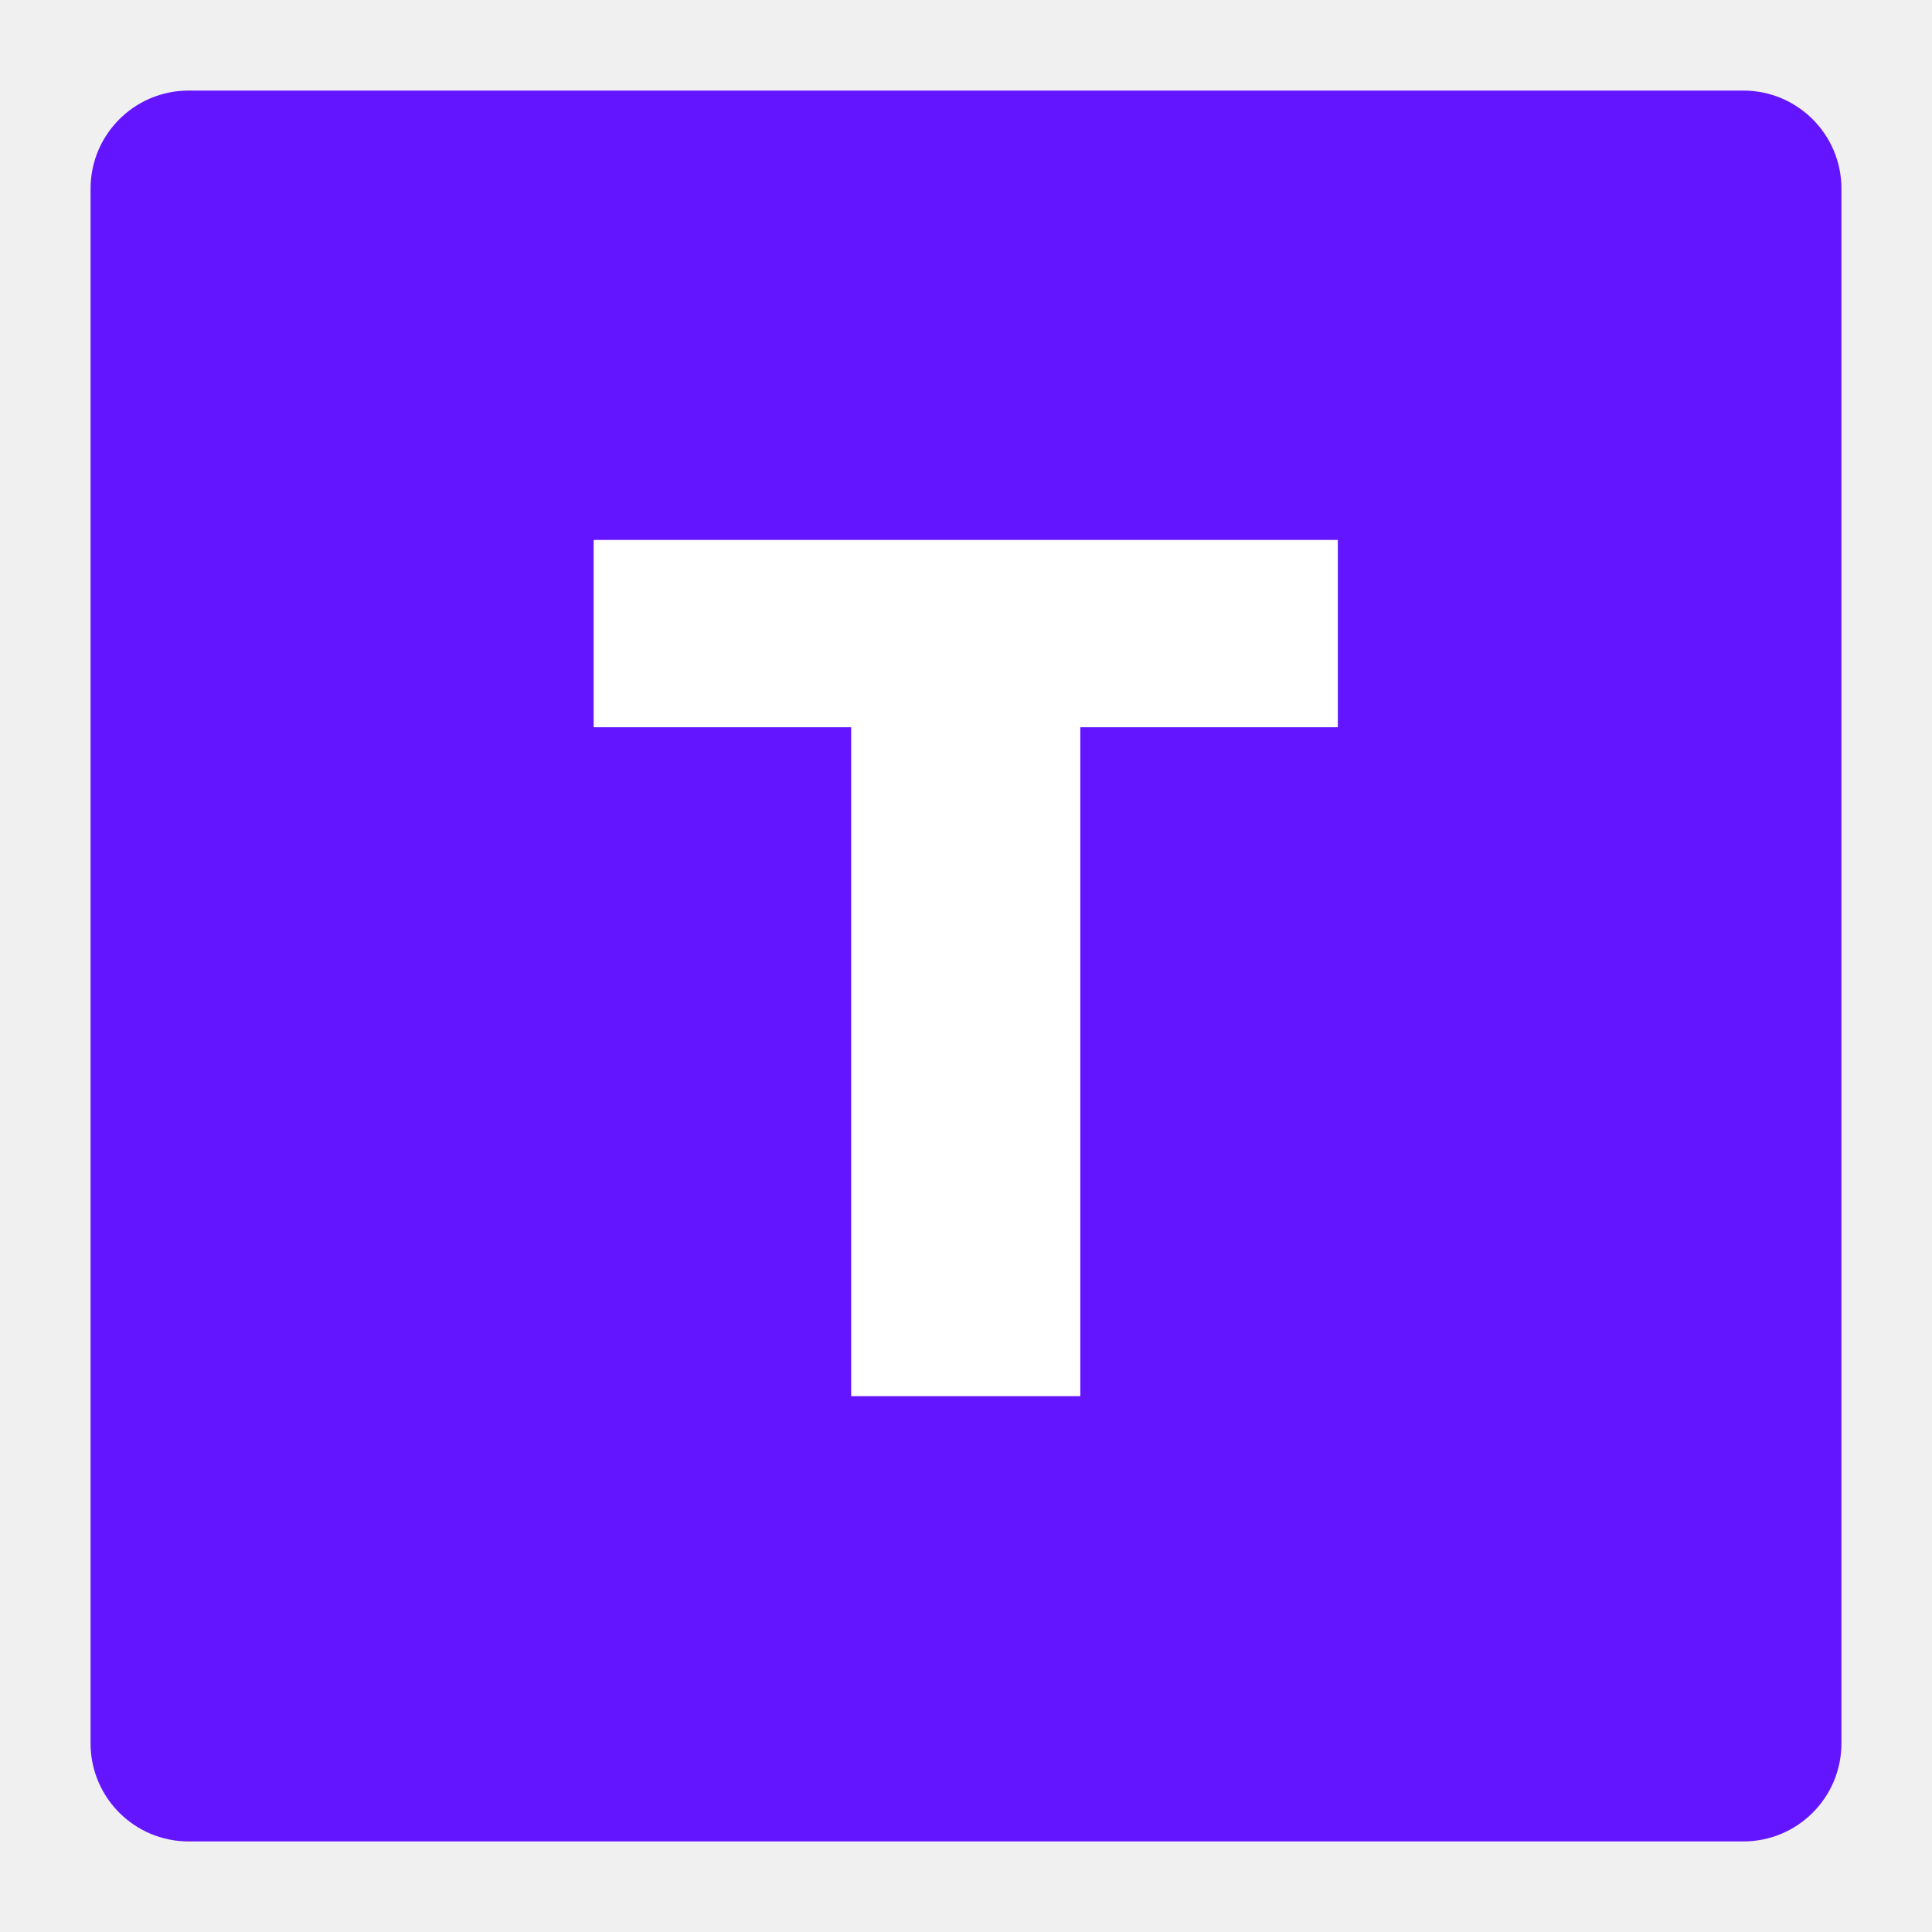
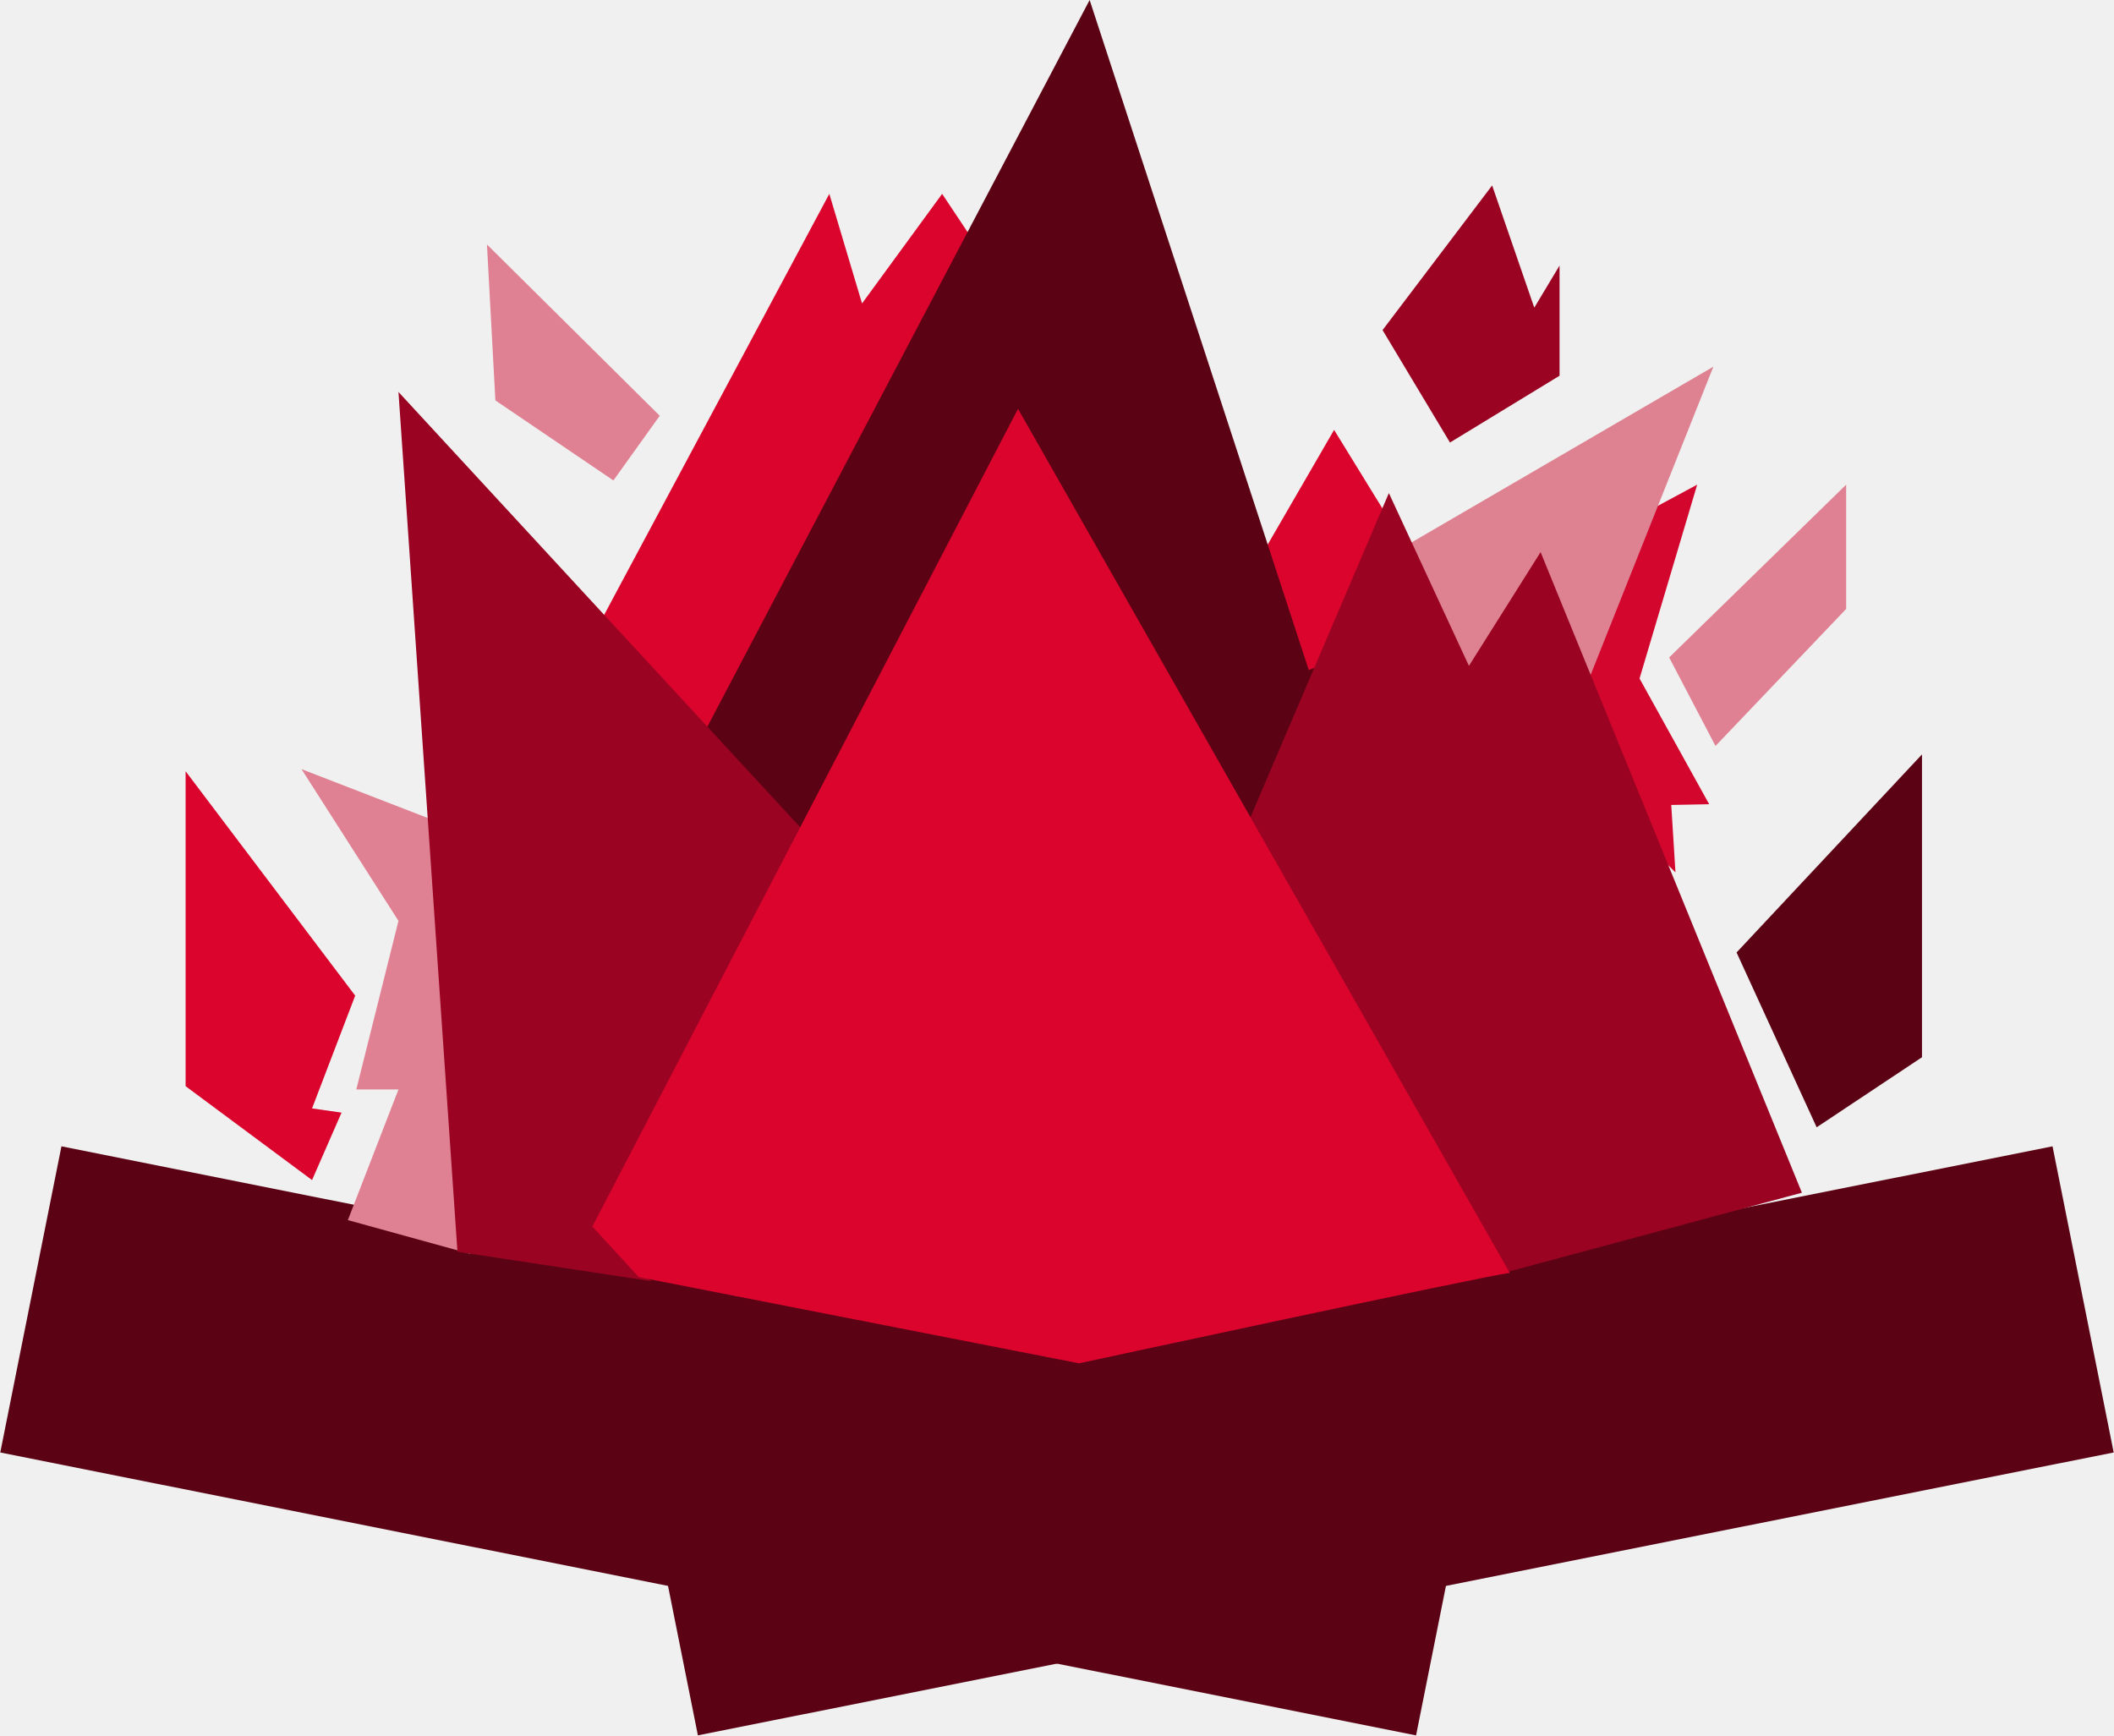
- <svg xmlns="http://www.w3.org/2000/svg" width="256" height="256" viewBox="0 0 256 256" fill="none">
-   <rect x="12" y="12" width="232" height="232" rx="13" fill="#6415FF" />
-   <path d="M78.661 96.364H112.786V185H143.144V96.364H177.269V71.546H78.661V96.364Z" fill="white" />
+ <svg xmlns="http://www.w3.org/2000/svg" viewBox="0 0 592.02 486.02">
+   <g>
+     <g>
+       <rect x="4.72" y="359.8" width="404.33" height="87.43" transform="translate(83.08 -32.72) rotate(11.3)" style="fill: #5b0314" />
+       <rect x="182.94" y="359.8" width="404.33" height="87.43" transform="translate(841.83 723.74) rotate(168.7)" style="fill: #5b0314" />
+     </g>
+     <g>
+       <polygon points="373.61 120.39 401.93 166.42 360.62 194.74 347.64 165.24 373.61 120.39" style="fill: #da042d" />
+       <polygon points="475.29 135.73 462.13 142.81 444.42 188.84 461.51 236.64 469.21 244.32 468.03 225.43 478.65 225.22 459.15 190.02 475.29 135.73" style="fill: #d3062d" />
+       <polygon points="417.87 51.93 429.67 86.16 436.75 74.36 436.75 105.22 406.06 123.93 387.18 92.44 417.87 51.93" style="fill: #9a0322" />
+       <polygon points="386.59 156.98 479.83 102.68 424.36 241.96 386.59 156.98" style="fill: #de8191" />
+       <polygon points="517.01 135.73 517.01 170.53 480.42 208.91 467.44 184.12 517.01 135.73" style="fill: #e08193" />
+       <polygon points="538.25 211.27 538.25 296.08 508.75 315.7 486.32 266.74 538.25 211.27" style="fill: #5b0314" />
+       <polygon points="196.56 211.27 273.28 68.46 263.84 54.29 241.41 84.98 232.25 54.29 164.7 180.58 196.56 211.27" style="fill: #da042d" />
+       <polygon points="305.15 0 366.52 187.66 386.59 179.4 352.36 257.3 278 132.19 213.09 253.76 185.94 226.61 305.15 0" style="fill: #5b0314" />
+       <polygon points="136.37 68.46 138.73 112.13 171.78 134.55 184.76 116.43 136.37 68.46" style="fill: #e08193" />
+       <polygon points="84.44 215.4 121.03 229.56 131.65 351.13 97.42 341.69 111.59 305.1 99.78 305.1 111.59 257.89 84.44 215.4" style="fill: #e08193" />
+       <polygon points="234.12 242.54 175.32 351.11 182.4 358.8 128.11 350.54 111.59 109.77 234.12 242.54" style="fill: #9a0322" />
+       <polygon points="51.98 215.99 51.98 304.19 87.39 330.48 95.65 311.59 87.39 310.41 99.47 278.83 51.98 215.99" style="fill: #da042d" />
+       <polygon points="431.44 154.62 504.62 334.02 419.05 357.03 344.1 243.13 388.95 138.09 411.37 186.48 431.44 154.62" style="fill: #9a0322" />
+       <path d="M285.09,114.49l-119.21,229,13,14.16L302.2,381.8s112.73-24.34,120.62-25.33Z" style="fill: #da042d" />
+     </g>
+   </g>
</svg>
